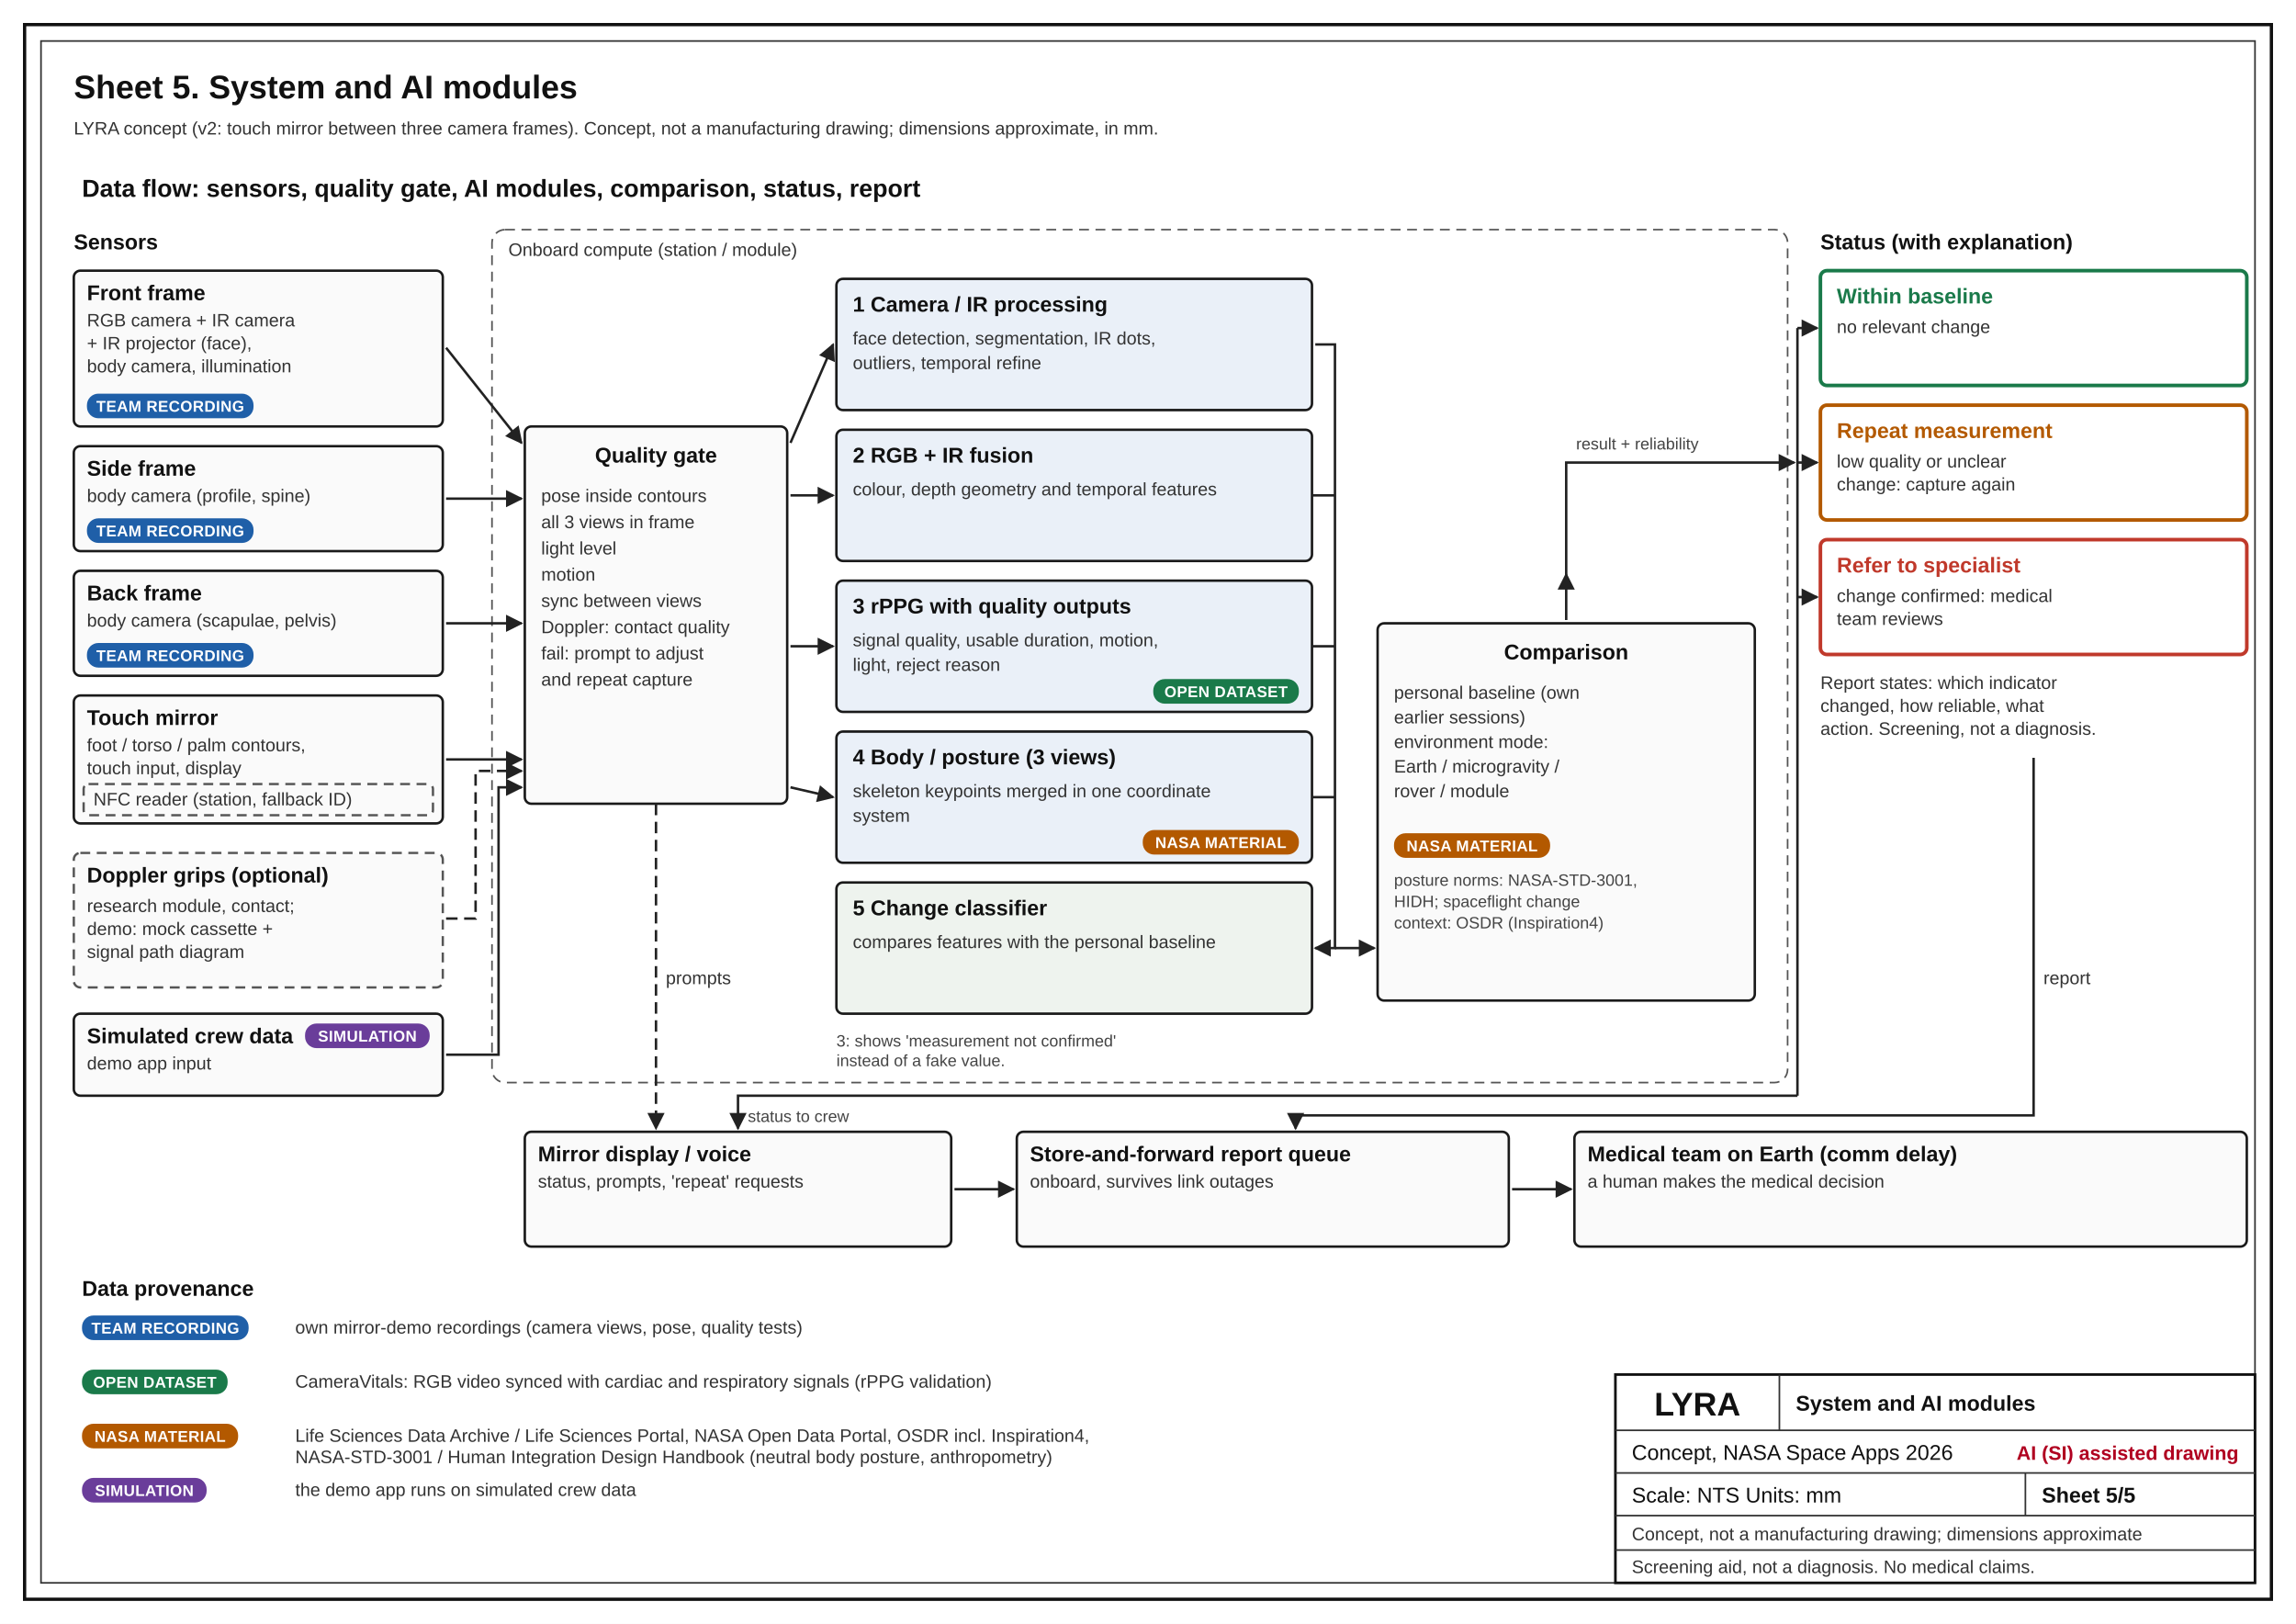
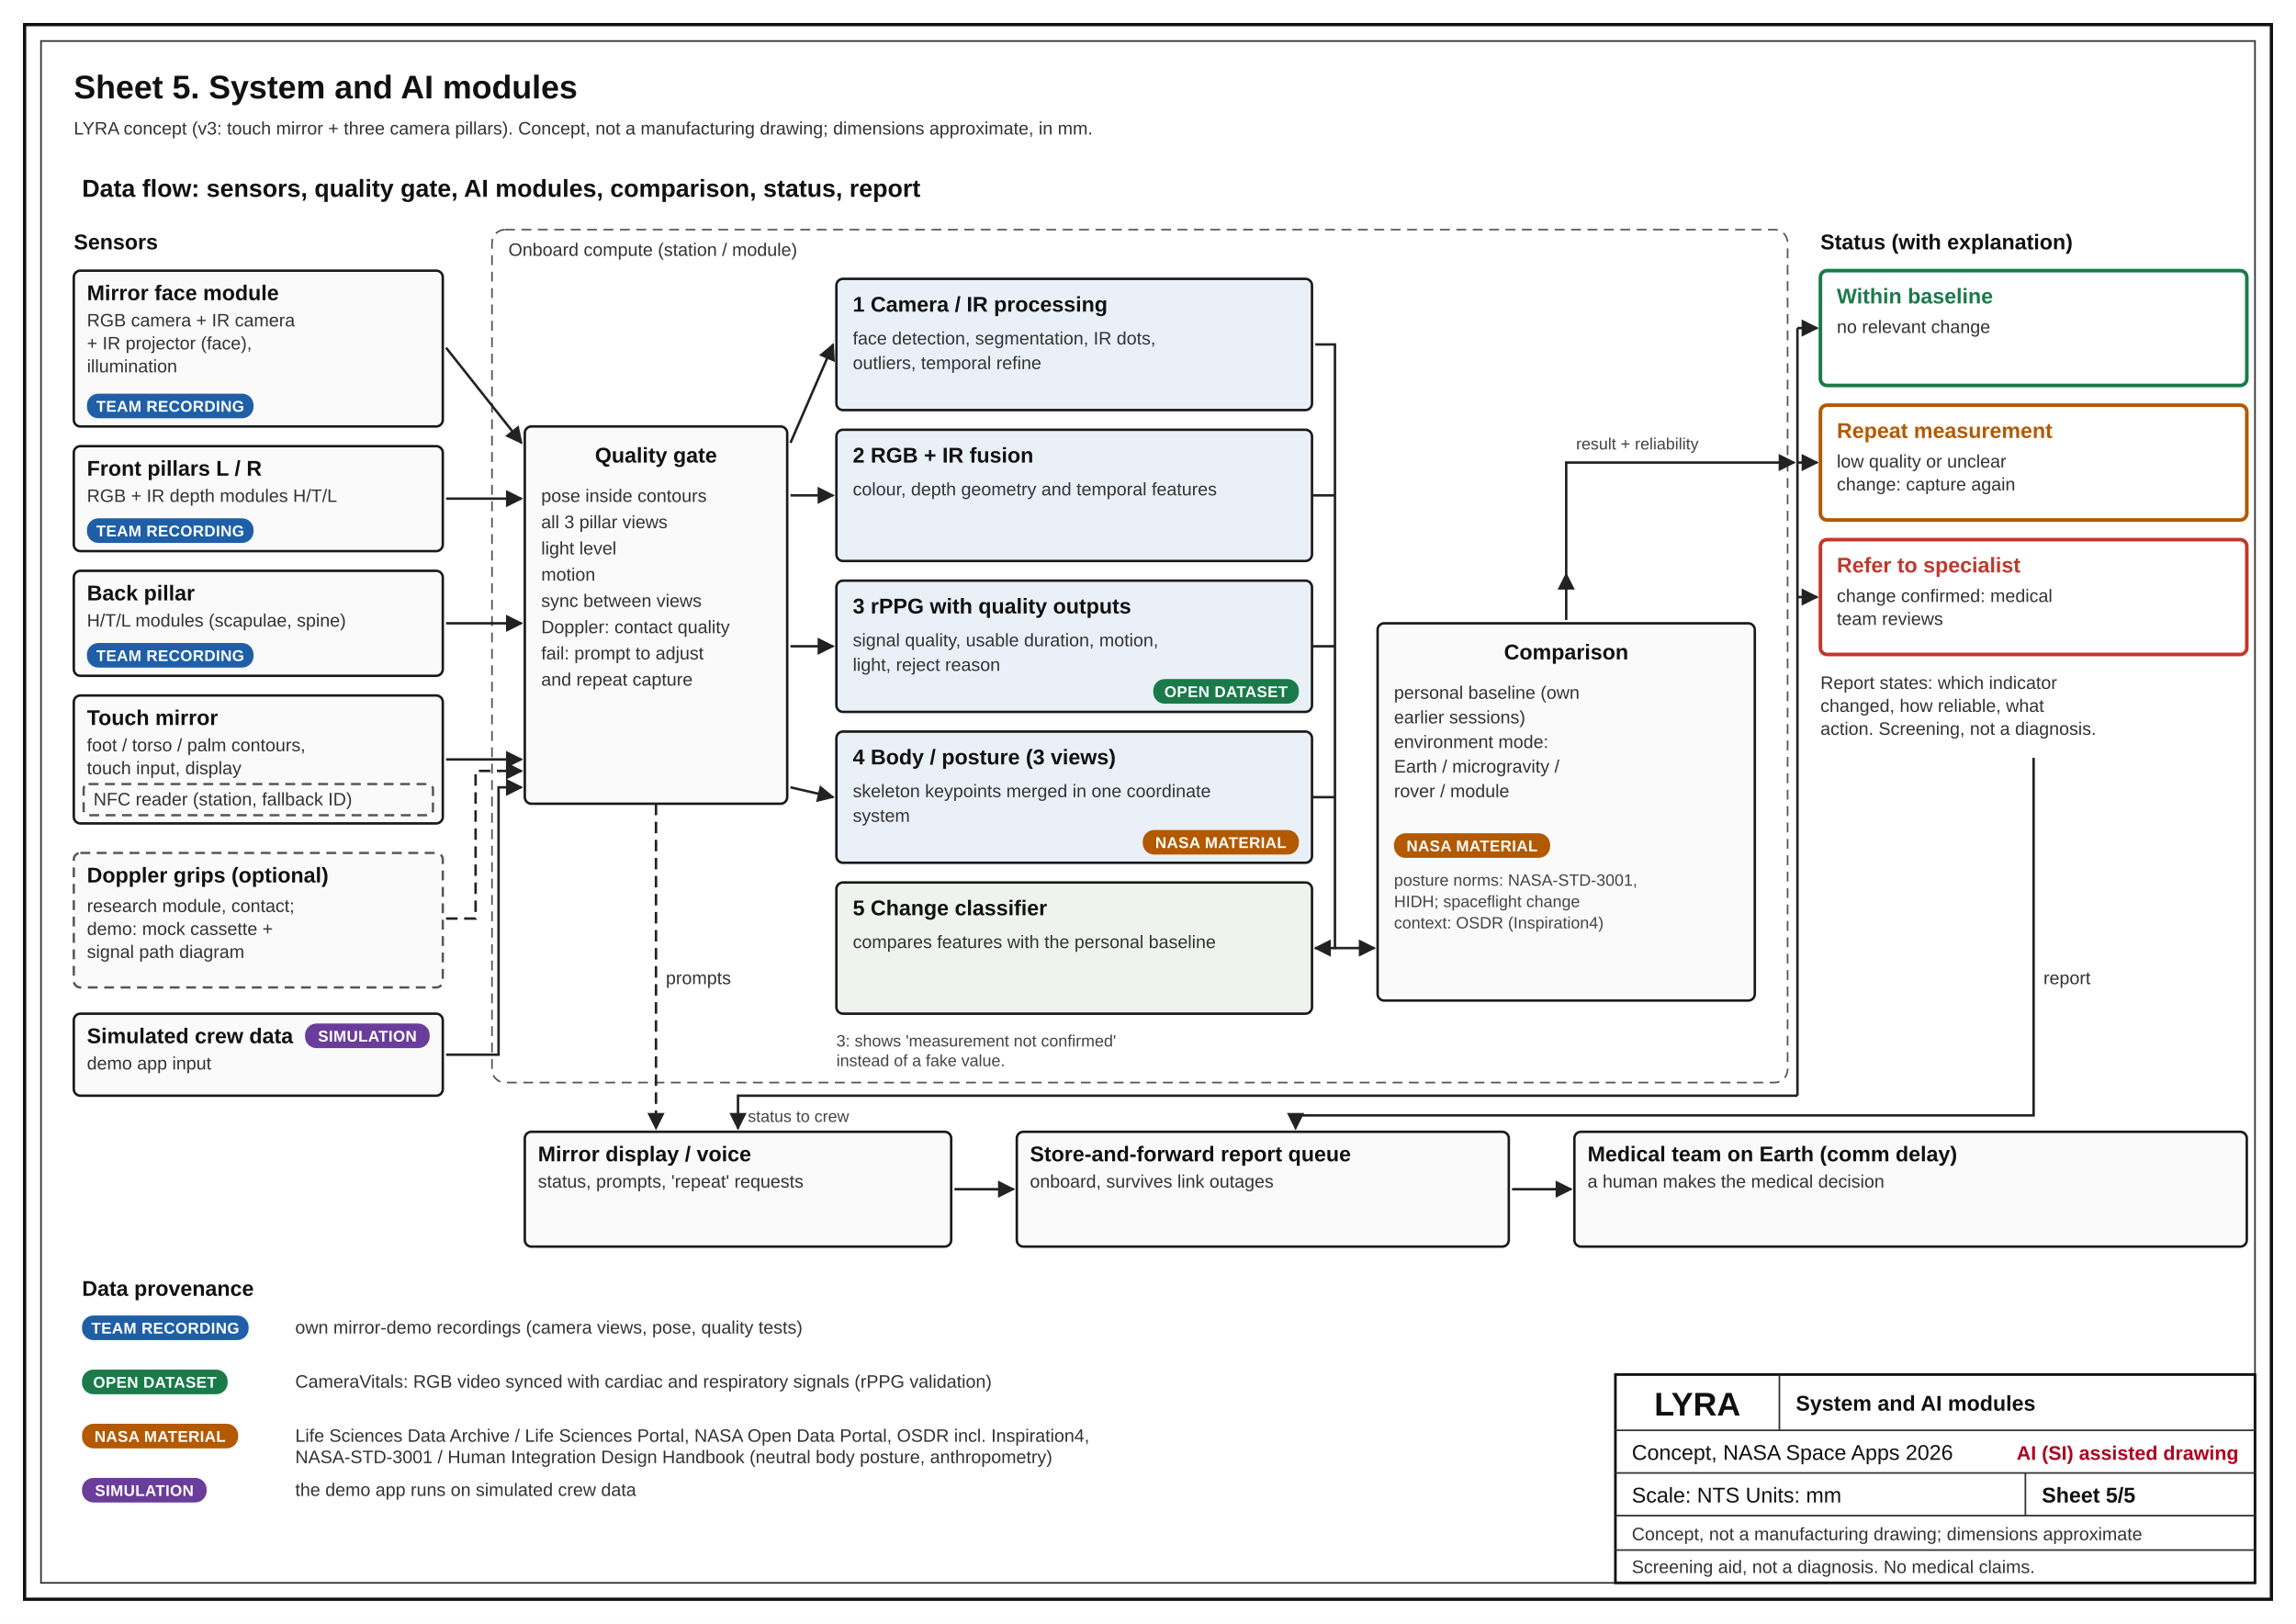
<svg xmlns="http://www.w3.org/2000/svg" viewBox="0 0 1400 990" width="1400" height="990">
  <defs>
    <marker id="da" viewBox="0 0 10 10" refX="10" refY="5" markerWidth="8" markerHeight="8" orient="auto-start-reverse">
      <path d="M0,1.5 L10,5 L0,8.5 z" fill="#222" />
    </marker>
    <marker id="fa" viewBox="0 0 10 10" refX="9" refY="5" markerWidth="7" markerHeight="7" orient="auto">
      <path d="M0,0 L10,5 L0,10 z" fill="#222" />
    </marker>
    <marker id="fr" viewBox="0 0 10 10" refX="9" refY="5" markerWidth="7" markerHeight="7" orient="auto">
      <path d="M0,0 L10,5 L0,10 z" fill="#c0392b" />
    </marker>
    <marker id="fb" viewBox="0 0 10 10" refX="9" refY="5" markerWidth="7" markerHeight="7" orient="auto">
      <path d="M0,0 L10,5 L0,10 z" fill="#1f5fa8" />
    </marker>
    <pattern id="hatch" width="6" height="6" patternUnits="userSpaceOnUse" patternTransform="rotate(45)">
      <line x1="0" y1="0" x2="0" y2="6" stroke="#555" stroke-width="1" />
    </pattern>
    <pattern id="hatch2" width="5" height="5" patternUnits="userSpaceOnUse" patternTransform="rotate(-45)">
      <line x1="0" y1="0" x2="0" y2="5" stroke="#777" stroke-width="0.8" />
    </pattern>
    <style>
    text{font-family:Arial,Helvetica,sans-serif}
    .t{font-size:13px;fill:#111}
    .s{font-size:11px;fill:#333}
    .xs{font-size:10px;fill:#444}
    .b{font-size:13px;fill:#111;font-weight:bold}
    .bs{font-size:11px;fill:#111;font-weight:bold}
    .h{font-size:20px;fill:#111;font-weight:bold}
    .vh{font-size:15px;fill:#111;font-weight:bold}
    .dl{font-size:12px;fill:#111}
    .ai{font-size:12px;fill:#b00020;font-weight:bold}
    .tg{font-size:9.5px;fill:#fff;font-weight:bold;letter-spacing:0.2px}
    .rt{font-size:11px;fill:#c0392b}
    .bt{font-size:11px;fill:#1f5fa8}
    .gt{font-size:11px;fill:#1a7a4a}
    .o{stroke:#1a1a1a;stroke-width:1.6;fill:none}
    .of{stroke:#1a1a1a;stroke-width:1.6;fill:#f2f2f2}
    .ofd{stroke:#1a1a1a;stroke-width:1.6;fill:#d9d9d9}
    .mir{stroke:#1a1a1a;stroke-width:1.8;fill:#e8eef4}
    .thick{stroke:#1a1a1a;stroke-width:3;fill:none}
    .post{stroke:#1a1a1a;stroke-width:1.4;fill:#bdbdbd}
    .thin{stroke:#333;stroke-width:1;fill:none}
    .hid{stroke:#444;stroke-width:1.1;fill:none;stroke-dasharray:6 4}
    .ctr{stroke:#666;stroke-width:0.9;fill:none;stroke-dasharray:14 3 3 3}
    .ex{stroke:#555;stroke-width:0.8;fill:none}
    .dim{stroke:#222;stroke-width:0.9;fill:none;marker-start:url(#da);marker-end:url(#da)}
    .ld{stroke:#333;stroke-width:0.9;fill:none}
    .fl{stroke:#222;stroke-width:1.5;fill:none}
    .fld{stroke:#222;stroke-width:1.5;fill:none;stroke-dasharray:7 4}
    .sl{fill:#c0392b;fill-opacity:0.12;stroke:#c0392b;stroke-width:1;stroke-dasharray:5 3}
    .tof{fill:#1f5fa8;fill-opacity:0.09;stroke:#1f5fa8;stroke-width:1;stroke-dasharray:5 3}
    .hum{stroke:#777;stroke-width:1.2;fill:none;stroke-dasharray:3 3}
    .cont{stroke:#1f5fa8;stroke-width:1.6;fill:none;stroke-dasharray:5 3}
    .palm{stroke:#1f5fa8;stroke-width:1.6;fill:#1f5fa8;fill-opacity:0.10}
    .gel{stroke:#1a7a4a;stroke-width:1.4;fill:#1a7a4a;fill-opacity:0.22}
    .rim{stroke:#1a1a1a;stroke-width:1.2;fill:#9e9e9e}
    .mem{stroke:#6a3d9a;stroke-width:2.2;fill:none}
    .skin{stroke:#8a5a44;stroke-width:1.4;fill:#f3d9c9}
    .ac{stroke:#c0392b;stroke-width:1.6;fill:none;marker-end:url(#fr)}
    .acd{stroke:#1f5fa8;stroke-width:1.4;fill:none;stroke-dasharray:5 3;marker-end:url(#fb)}
    .frame{stroke:#111;stroke-width:2;fill:none}
    .blk{stroke:#1a1a1a;stroke-width:1.5;fill:#fafafa}
    .blkg{stroke:#1a1a1a;stroke-width:1.5;fill:#eef3ee}
    .blkb{stroke:#1a1a1a;stroke-width:1.5;fill:#eaf0f8}
    .blkd{stroke:#555;stroke-width:1.4;fill:#fafafa;stroke-dasharray:6 4}
    .note{stroke:#b35900;stroke-width:1.5;fill:#fff8ef}
    .grp{stroke:#555;stroke-width:1;fill:none;stroke-dasharray:6 4}
  </style>
  </defs>
  <rect x="0" y="0" width="1400" height="990" fill="#fff" />
  <rect x="15.0" y="15.0" width="1370.0" height="960.0" rx="0" class="frame" />
  <rect x="25.0" y="25.0" width="1350.0" height="940.0" rx="0" class="thin" />
  <text x="45.0" y="60.0" class="h" text-anchor="start">Sheet 5. System and AI modules</text>
-   <text x="45.0" y="82.0" class="s" text-anchor="start">LYRA concept (v2: touch mirror between three camera frames). Concept, not a manufacturing drawing; dimensions approximate, in mm.</text>
+   <text x="45.0" y="82.0" class="s" text-anchor="start">LYRA concept (v3: touch mirror + three camera pillars). Concept, not a manufacturing drawing; dimensions approximate, in mm.</text>
  <rect x="985" y="838" width="390" height="127" fill="#fff" stroke="#111" stroke-width="1.6" />
  <line x1="985.0" y1="872.0" x2="1375.0" y2="872.0" class="thin" />
  <line x1="985.0" y1="898.0" x2="1375.0" y2="898.0" class="thin" />
  <line x1="985.0" y1="924.0" x2="1375.0" y2="924.0" class="thin" />
  <line x1="985.0" y1="945.0" x2="1375.0" y2="945.0" class="thin" />
  <line x1="1085.0" y1="838.0" x2="1085.0" y2="872.0" class="thin" />
  <line x1="1235.0" y1="898.0" x2="1235.0" y2="924.0" class="thin" />
  <text x="1035.0" y="863.0" class="h" text-anchor="middle">LYRA</text>
  <text x="1095.0" y="860.0" class="b" text-anchor="start">System and AI modules</text>
  <text x="995.0" y="890.0" class="t" text-anchor="start">Concept, NASA Space Apps 2026</text>
  <text x="1365.0" y="890.0" class="ai" text-anchor="end">AI (SI) assisted drawing</text>
  <text x="995.0" y="916.0" class="t" text-anchor="start">Scale: NTS   Units: mm</text>
  <text x="1245.0" y="916.0" class="b" text-anchor="start">Sheet 5/5</text>
  <text x="995.0" y="939.0" class="s" text-anchor="start">Concept, not a manufacturing drawing; dimensions approximate</text>
  <text x="995.0" y="959.0" class="s" text-anchor="start">Screening aid, not a diagnosis. No medical claims.</text>
  <text x="50.0" y="120.0" class="vh" text-anchor="start">Data flow: sensors, quality gate, AI modules, comparison, status, report</text>
  <rect x="300.0" y="140.0" width="790.0" height="520.0" rx="8" class="grp" />
  <text x="310.0" y="156.0" class="s" text-anchor="start">Onboard compute (station / module)</text>
  <text x="45.0" y="152.0" class="b" text-anchor="start">Sensors</text>
  <rect x="45.0" y="165.0" width="225.0" height="95.0" rx="4" class="blk" />
-   <text x="53.0" y="183.0" class="b" text-anchor="start">Front frame</text>
+   <text x="53.0" y="183.0" class="b" text-anchor="start">Mirror face module</text>
  <text x="53.0" y="199.0" class="s" text-anchor="start">RGB camera + IR camera</text>
  <text x="53.0" y="213.0" class="s" text-anchor="start">+ IR projector (face),</text>
-   <text x="53.0" y="227.0" class="s" text-anchor="start">body camera, illumination</text>
+   <text x="53.0" y="227.0" class="s" text-anchor="start">illumination</text>
  <rect x="53.0" y="240.0" width="101.6" height="15" rx="7" fill="#1f5fa8" />
  <text x="103.8" y="251.0" text-anchor="middle" class="tg">TEAM RECORDING</text>
  <rect x="45.0" y="272.0" width="225.0" height="64.0" rx="4" class="blk" />
-   <text x="53.0" y="290.0" class="b" text-anchor="start">Side frame</text>
-   <text x="53.0" y="306.0" class="s" text-anchor="start">body camera (profile, spine)</text>
+   <text x="53.0" y="290.0" class="b" text-anchor="start">Front pillars L / R</text>
+   <text x="53.0" y="306.0" class="s" text-anchor="start">RGB + IR depth modules H/T/L</text>
  <rect x="53.0" y="316.0" width="101.6" height="15" rx="7" fill="#1f5fa8" />
  <text x="103.8" y="327.0" text-anchor="middle" class="tg">TEAM RECORDING</text>
  <rect x="45.0" y="348.0" width="225.0" height="64.0" rx="4" class="blk" />
-   <text x="53.0" y="366.0" class="b" text-anchor="start">Back frame</text>
-   <text x="53.0" y="382.0" class="s" text-anchor="start">body camera (scapulae, pelvis)</text>
+   <text x="53.0" y="366.0" class="b" text-anchor="start">Back pillar</text>
+   <text x="53.0" y="382.0" class="s" text-anchor="start">H/T/L modules (scapulae, spine)</text>
  <rect x="53.0" y="392.0" width="101.6" height="15" rx="7" fill="#1f5fa8" />
  <text x="103.8" y="403.0" text-anchor="middle" class="tg">TEAM RECORDING</text>
  <rect x="45.0" y="424.0" width="225.0" height="78.0" rx="4" class="blk" />
  <text x="53.0" y="442.0" class="b" text-anchor="start">Touch mirror</text>
  <text x="53.0" y="458.0" class="s" text-anchor="start">foot / torso / palm contours,</text>
  <text x="53.0" y="472.0" class="s" text-anchor="start">touch input, display</text>
  <rect x="51.0" y="478.0" width="213.0" height="19.0" rx="3" class="blkd" />
  <text x="57.0" y="491.0" class="s" text-anchor="start">NFC reader (station, fallback ID)</text>
  <rect x="45.0" y="520.0" width="225.0" height="82.0" rx="4" class="blkd" />
  <text x="53.0" y="538.0" class="b" text-anchor="start">Doppler grips (optional)</text>
  <text x="53.0" y="556.0" class="s" text-anchor="start">research module, contact;</text>
  <text x="53.0" y="570.0" class="s" text-anchor="start">demo: mock cassette +</text>
  <text x="53.0" y="584.0" class="s" text-anchor="start">signal path diagram</text>
  <rect x="45.0" y="618.0" width="225.0" height="50.0" rx="4" class="blk" />
  <text x="53.0" y="636.0" class="b" text-anchor="start">Simulated crew data</text>
  <text x="53.0" y="652.0" class="s" text-anchor="start">demo app input</text>
  <rect x="186.0" y="624.0" width="76.0" height="15" rx="7" fill="#6a3d9a" />
  <text x="224.0" y="635.0" text-anchor="middle" class="tg">SIMULATION</text>
  <rect x="320.0" y="260.0" width="160.0" height="230.0" rx="4" class="blk" />
  <text x="400.0" y="282.0" class="b" text-anchor="middle">Quality gate</text>
  <text x="330.0" y="306.0" class="s" text-anchor="start">pose inside contours</text>
-   <text x="330.0" y="322.0" class="s" text-anchor="start">all 3 views in frame</text>
+   <text x="330.0" y="322.0" class="s" text-anchor="start">all 3 pillar views</text>
  <text x="330.0" y="338.0" class="s" text-anchor="start">light level</text>
  <text x="330.0" y="354.0" class="s" text-anchor="start">motion</text>
  <text x="330.0" y="370.0" class="s" text-anchor="start">sync between views</text>
  <text x="330.0" y="386.0" class="s" text-anchor="start">Doppler: contact quality</text>
  <text x="330.0" y="402.0" class="s" text-anchor="start">fail: prompt to adjust</text>
  <text x="330.0" y="418.0" class="s" text-anchor="start">and repeat capture</text>
  <line x1="272.0" y1="212.0" x2="318.0" y2="270.0" class="fl" marker-end="url(#fa)" />
  <line x1="272.0" y1="304.0" x2="318.0" y2="304.0" class="fl" marker-end="url(#fa)" />
  <line x1="272.0" y1="380.0" x2="318.0" y2="380.0" class="fl" marker-end="url(#fa)" />
  <line x1="272.0" y1="463.0" x2="318.0" y2="463.0" class="fl" marker-end="url(#fa)" />
  <path d="M272,560 L290,560 L290,470 L318,470" class="fld" marker-end="url(#fa)" />
  <path d="M272,643 L304,643 L304,480 L318,480" class="fl" marker-end="url(#fa)" />
  <rect x="510.0" y="170.0" width="290.0" height="80.0" rx="4" class="blkb" />
  <text x="520.0" y="190.0" class="b" text-anchor="start">1 Camera / IR processing</text>
  <text x="520.0" y="210.0" class="s" text-anchor="start">face detection, segmentation, IR dots,</text>
  <text x="520.0" y="225.0" class="s" text-anchor="start">outliers, temporal refine</text>
  <rect x="510.0" y="262.0" width="290.0" height="80.0" rx="4" class="blkb" />
  <text x="520.0" y="282.0" class="b" text-anchor="start">2 RGB + IR fusion</text>
  <text x="520.0" y="302.0" class="s" text-anchor="start">colour, depth geometry and temporal features</text>
  <text x="520.0" y="317.0" class="s" text-anchor="start" />
  <rect x="510.0" y="354.0" width="290.0" height="80.0" rx="4" class="blkb" />
  <text x="520.0" y="374.0" class="b" text-anchor="start">3 rPPG with quality outputs</text>
  <text x="520.0" y="394.0" class="s" text-anchor="start">signal quality, usable duration, motion,</text>
  <text x="520.0" y="409.0" class="s" text-anchor="start">light, reject reason</text>
  <rect x="703.2" y="414.0" width="88.8" height="15" rx="7" fill="#1a7a4a" />
  <text x="747.6" y="425.0" text-anchor="middle" class="tg">OPEN DATASET</text>
  <rect x="510.0" y="446.0" width="290.0" height="80.0" rx="4" class="blkb" />
  <text x="520.0" y="466.0" class="b" text-anchor="start">4 Body / posture (3 views)</text>
  <text x="520.0" y="486.0" class="s" text-anchor="start">skeleton keypoints merged in one coordinate</text>
  <text x="520.0" y="501.0" class="s" text-anchor="start">system</text>
  <rect x="696.8" y="506.0" width="95.2" height="15" rx="7" fill="#b35900" />
  <text x="744.4" y="517.0" text-anchor="middle" class="tg">NASA MATERIAL</text>
  <rect x="510.0" y="538.0" width="290.0" height="80.0" rx="4" class="blkg" />
  <text x="520.0" y="558.0" class="b" text-anchor="start">5 Change classifier</text>
  <text x="520.0" y="578.0" class="s" text-anchor="start">compares features with the personal baseline</text>
  <text x="520.0" y="593.0" class="s" text-anchor="start" />
  <text x="520.0" y="632.0" class="s" text-anchor="start" />
  <text x="510.0" y="638.0" class="xs" text-anchor="start">3: shows 'measurement not confirmed'</text>
  <text x="510.0" y="650.0" class="xs" text-anchor="start">instead of a fake value.</text>
  <line x1="482.0" y1="270.0" x2="508.0" y2="210.0" class="fl" marker-end="url(#fa)" />
  <line x1="482.0" y1="302.0" x2="508.0" y2="302.0" class="fl" marker-end="url(#fa)" />
  <line x1="482.0" y1="394.0" x2="508.0" y2="394.0" class="fl" marker-end="url(#fa)" />
  <line x1="482.0" y1="480.0" x2="508.0" y2="486.0" class="fl" marker-end="url(#fa)" />
  <path d="M802,210 L814,210 L814,578 L802,578" class="fl" marker-end="url(#fa)" />
  <line x1="800.0" y1="302.0" x2="814.0" y2="302.0" class="fl" />
  <line x1="800.0" y1="394.0" x2="814.0" y2="394.0" class="fl" />
  <line x1="800.0" y1="486.0" x2="814.0" y2="486.0" class="fl" />
  <rect x="840.0" y="380.0" width="230.0" height="230.0" rx="4" class="blk" />
  <text x="955.0" y="402.0" class="b" text-anchor="middle">Comparison</text>
  <text x="850.0" y="426.0" class="s" text-anchor="start">personal baseline (own</text>
  <text x="850.0" y="441.0" class="s" text-anchor="start">earlier sessions)</text>
  <text x="850.0" y="456.0" class="s" text-anchor="start">environment mode:</text>
  <text x="850.0" y="471.0" class="s" text-anchor="start">Earth / microgravity /</text>
  <text x="850.0" y="486.0" class="s" text-anchor="start">rover / module</text>
  <rect x="850.0" y="508.0" width="95.2" height="15" rx="7" fill="#b35900" />
  <text x="897.6" y="519.0" text-anchor="middle" class="tg">NASA MATERIAL</text>
  <text x="850.0" y="540.0" class="xs" text-anchor="start">posture norms: NASA-STD-3001,</text>
  <text x="850.0" y="553.0" class="xs" text-anchor="start">HIDH; spaceflight change</text>
  <text x="850.0" y="566.0" class="xs" text-anchor="start">context: OSDR (Inspiration4)</text>
  <line x1="814.0" y1="578.0" x2="838.0" y2="578.0" class="fl" marker-end="url(#fa)" />
  <path d="M955.0,378 L955.0,350" class="fl" marker-end="url(#fa)" />
  <text x="1110.0" y="152.0" class="b" text-anchor="start">Status (with explanation)</text>
  <rect x="1110" y="165" width="260" height="70" rx="4" fill="#fff" stroke="#1a7a4a" stroke-width="2.2" />
  <text x="1120" y="185" class="b" fill="#1a7a4a" style="fill:#1a7a4a">Within baseline</text>
  <text x="1120.0" y="203.0" class="s" text-anchor="start">no relevant change</text>
  <rect x="1110" y="247" width="260" height="70" rx="4" fill="#fff" stroke="#b35900" stroke-width="2.2" />
  <text x="1120" y="267" class="b" fill="#b35900" style="fill:#b35900">Repeat measurement</text>
  <text x="1120.0" y="285.0" class="s" text-anchor="start">low quality or unclear</text>
  <text x="1120.0" y="299.0" class="s" text-anchor="start">change: capture again</text>
  <rect x="1110" y="329" width="260" height="70" rx="4" fill="#fff" stroke="#c0392b" stroke-width="2.2" />
  <text x="1120" y="349" class="b" fill="#c0392b" style="fill:#c0392b">Refer to specialist</text>
  <text x="1120.0" y="367.0" class="s" text-anchor="start">change confirmed: medical</text>
  <text x="1120.0" y="381.0" class="s" text-anchor="start">team reviews</text>
  <path d="M955.0,350 L955.0,282 L1094,282" class="fl" marker-end="url(#fa)" />
  <line x1="1096.0" y1="200.0" x2="1096.0" y2="668.0" class="fl" />
  <line x1="1096.0" y1="200.0" x2="1108.0" y2="200.0" class="fl" marker-end="url(#fa)" />
  <line x1="1096.0" y1="282.0" x2="1108.0" y2="282.0" class="fl" marker-end="url(#fa)" />
  <line x1="1096.0" y1="364.0" x2="1108.0" y2="364.0" class="fl" marker-end="url(#fa)" />
  <text x="961.0" y="274.0" class="xs" text-anchor="start">result + reliability</text>
  <text x="1110.0" y="420.0" class="s" text-anchor="start">Report states: which indicator</text>
  <text x="1110.0" y="434.0" class="s" text-anchor="start">changed, how reliable, what</text>
  <text x="1110.0" y="448.0" class="s" text-anchor="start">action. Screening, not a diagnosis.</text>
  <rect x="320.0" y="690.0" width="260.0" height="70.0" rx="4" class="blk" />
  <text x="328.0" y="708.0" class="b" text-anchor="start">Mirror display / voice</text>
  <text x="328.0" y="724.0" class="s" text-anchor="start">status, prompts, 'repeat' requests</text>
  <rect x="620.0" y="690.0" width="300.0" height="70.0" rx="4" class="blk" />
  <text x="628.0" y="708.0" class="b" text-anchor="start">Store-and-forward report queue</text>
  <text x="628.0" y="724.0" class="s" text-anchor="start">onboard, survives link outages</text>
  <rect x="960.0" y="690.0" width="410.0" height="70.0" rx="4" class="blk" />
  <text x="968.0" y="708.0" class="b" text-anchor="start">Medical team on Earth (comm delay)</text>
  <text x="968.0" y="724.0" class="s" text-anchor="start">a human makes the medical decision</text>
  <path d="M1240,462 L1240,680 L790,680 L790,688" class="fl" marker-end="url(#fa)" />
  <text x="1246.0" y="600.0" class="s" text-anchor="start">report</text>
  <path d="M400,490 L400,688" class="fld" marker-end="url(#fa)" />
  <text x="406.0" y="600.0" class="s" text-anchor="start">prompts</text>
  <line x1="582.0" y1="725.0" x2="618.0" y2="725.0" class="fl" marker-end="url(#fa)" />
  <line x1="922.0" y1="725.0" x2="958.0" y2="725.0" class="fl" marker-end="url(#fa)" />
  <path d="M1096,668 L450,668 L450,688" class="fl" marker-end="url(#fa)" />
  <text x="456.0" y="684.0" class="xs" text-anchor="start">status to crew</text>
  <text x="50.0" y="790.0" class="b" text-anchor="start">Data provenance</text>
  <rect x="50.0" y="802.0" width="101.6" height="15" rx="7" fill="#1f5fa8" />
  <text x="100.8" y="813.0" text-anchor="middle" class="tg">TEAM RECORDING</text>
  <text x="180.0" y="813.0" class="s" text-anchor="start">own mirror-demo recordings (camera views, pose, quality tests)</text>
  <rect x="50.0" y="835.0" width="88.8" height="15" rx="7" fill="#1a7a4a" />
  <text x="94.4" y="846.0" text-anchor="middle" class="tg">OPEN DATASET</text>
  <text x="180.0" y="846.0" class="s" text-anchor="start">CameraVitals: RGB video synced with cardiac and respiratory signals (rPPG validation)</text>
  <rect x="50.0" y="868.0" width="95.2" height="15" rx="7" fill="#b35900" />
  <text x="97.6" y="879.0" text-anchor="middle" class="tg">NASA MATERIAL</text>
  <text x="180.0" y="879.0" class="s" text-anchor="start">Life Sciences Data Archive / Life Sciences Portal, NASA Open Data Portal, OSDR incl. Inspiration4,</text>
  <rect x="50.0" y="901.0" width="76.0" height="15" rx="7" fill="#6a3d9a" />
  <text x="88.0" y="912.0" text-anchor="middle" class="tg">SIMULATION</text>
  <text x="180.0" y="912.0" class="s" text-anchor="start">the demo app runs on simulated crew data</text>
  <text x="180.0" y="892.0" class="s" text-anchor="start">NASA-STD-3001 / Human Integration Design Handbook (neutral body posture, anthropometry)</text>
</svg>
